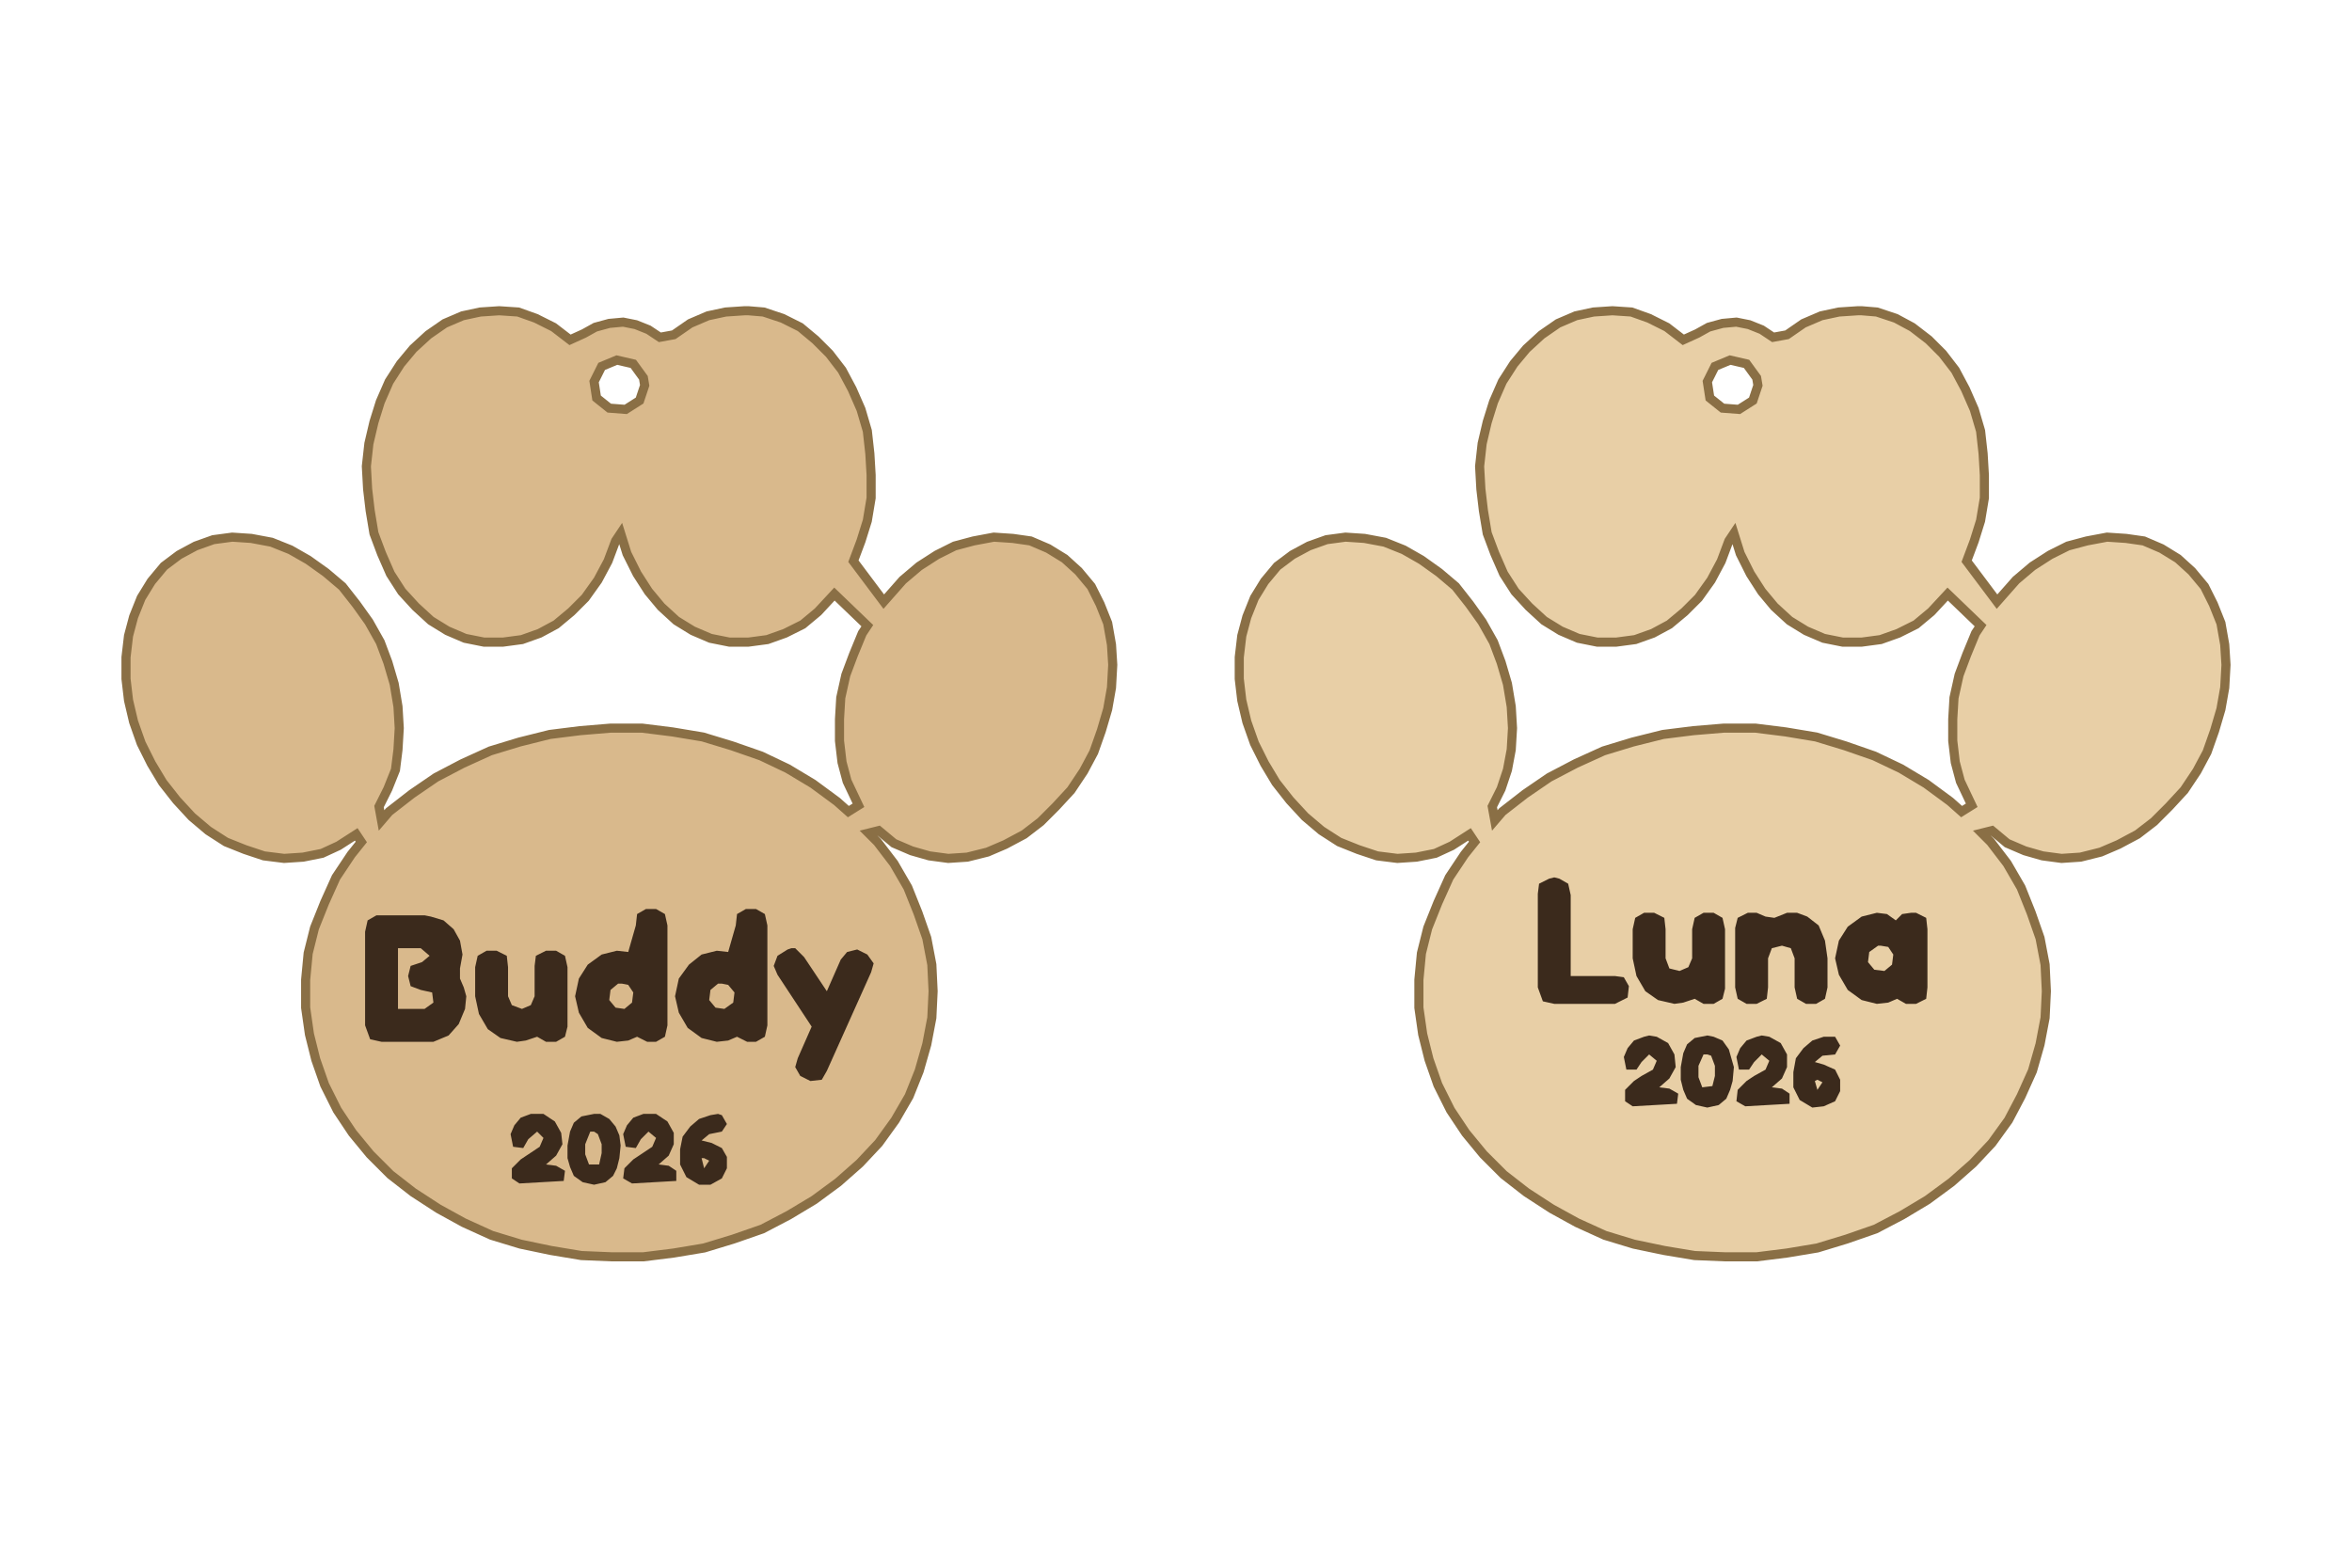
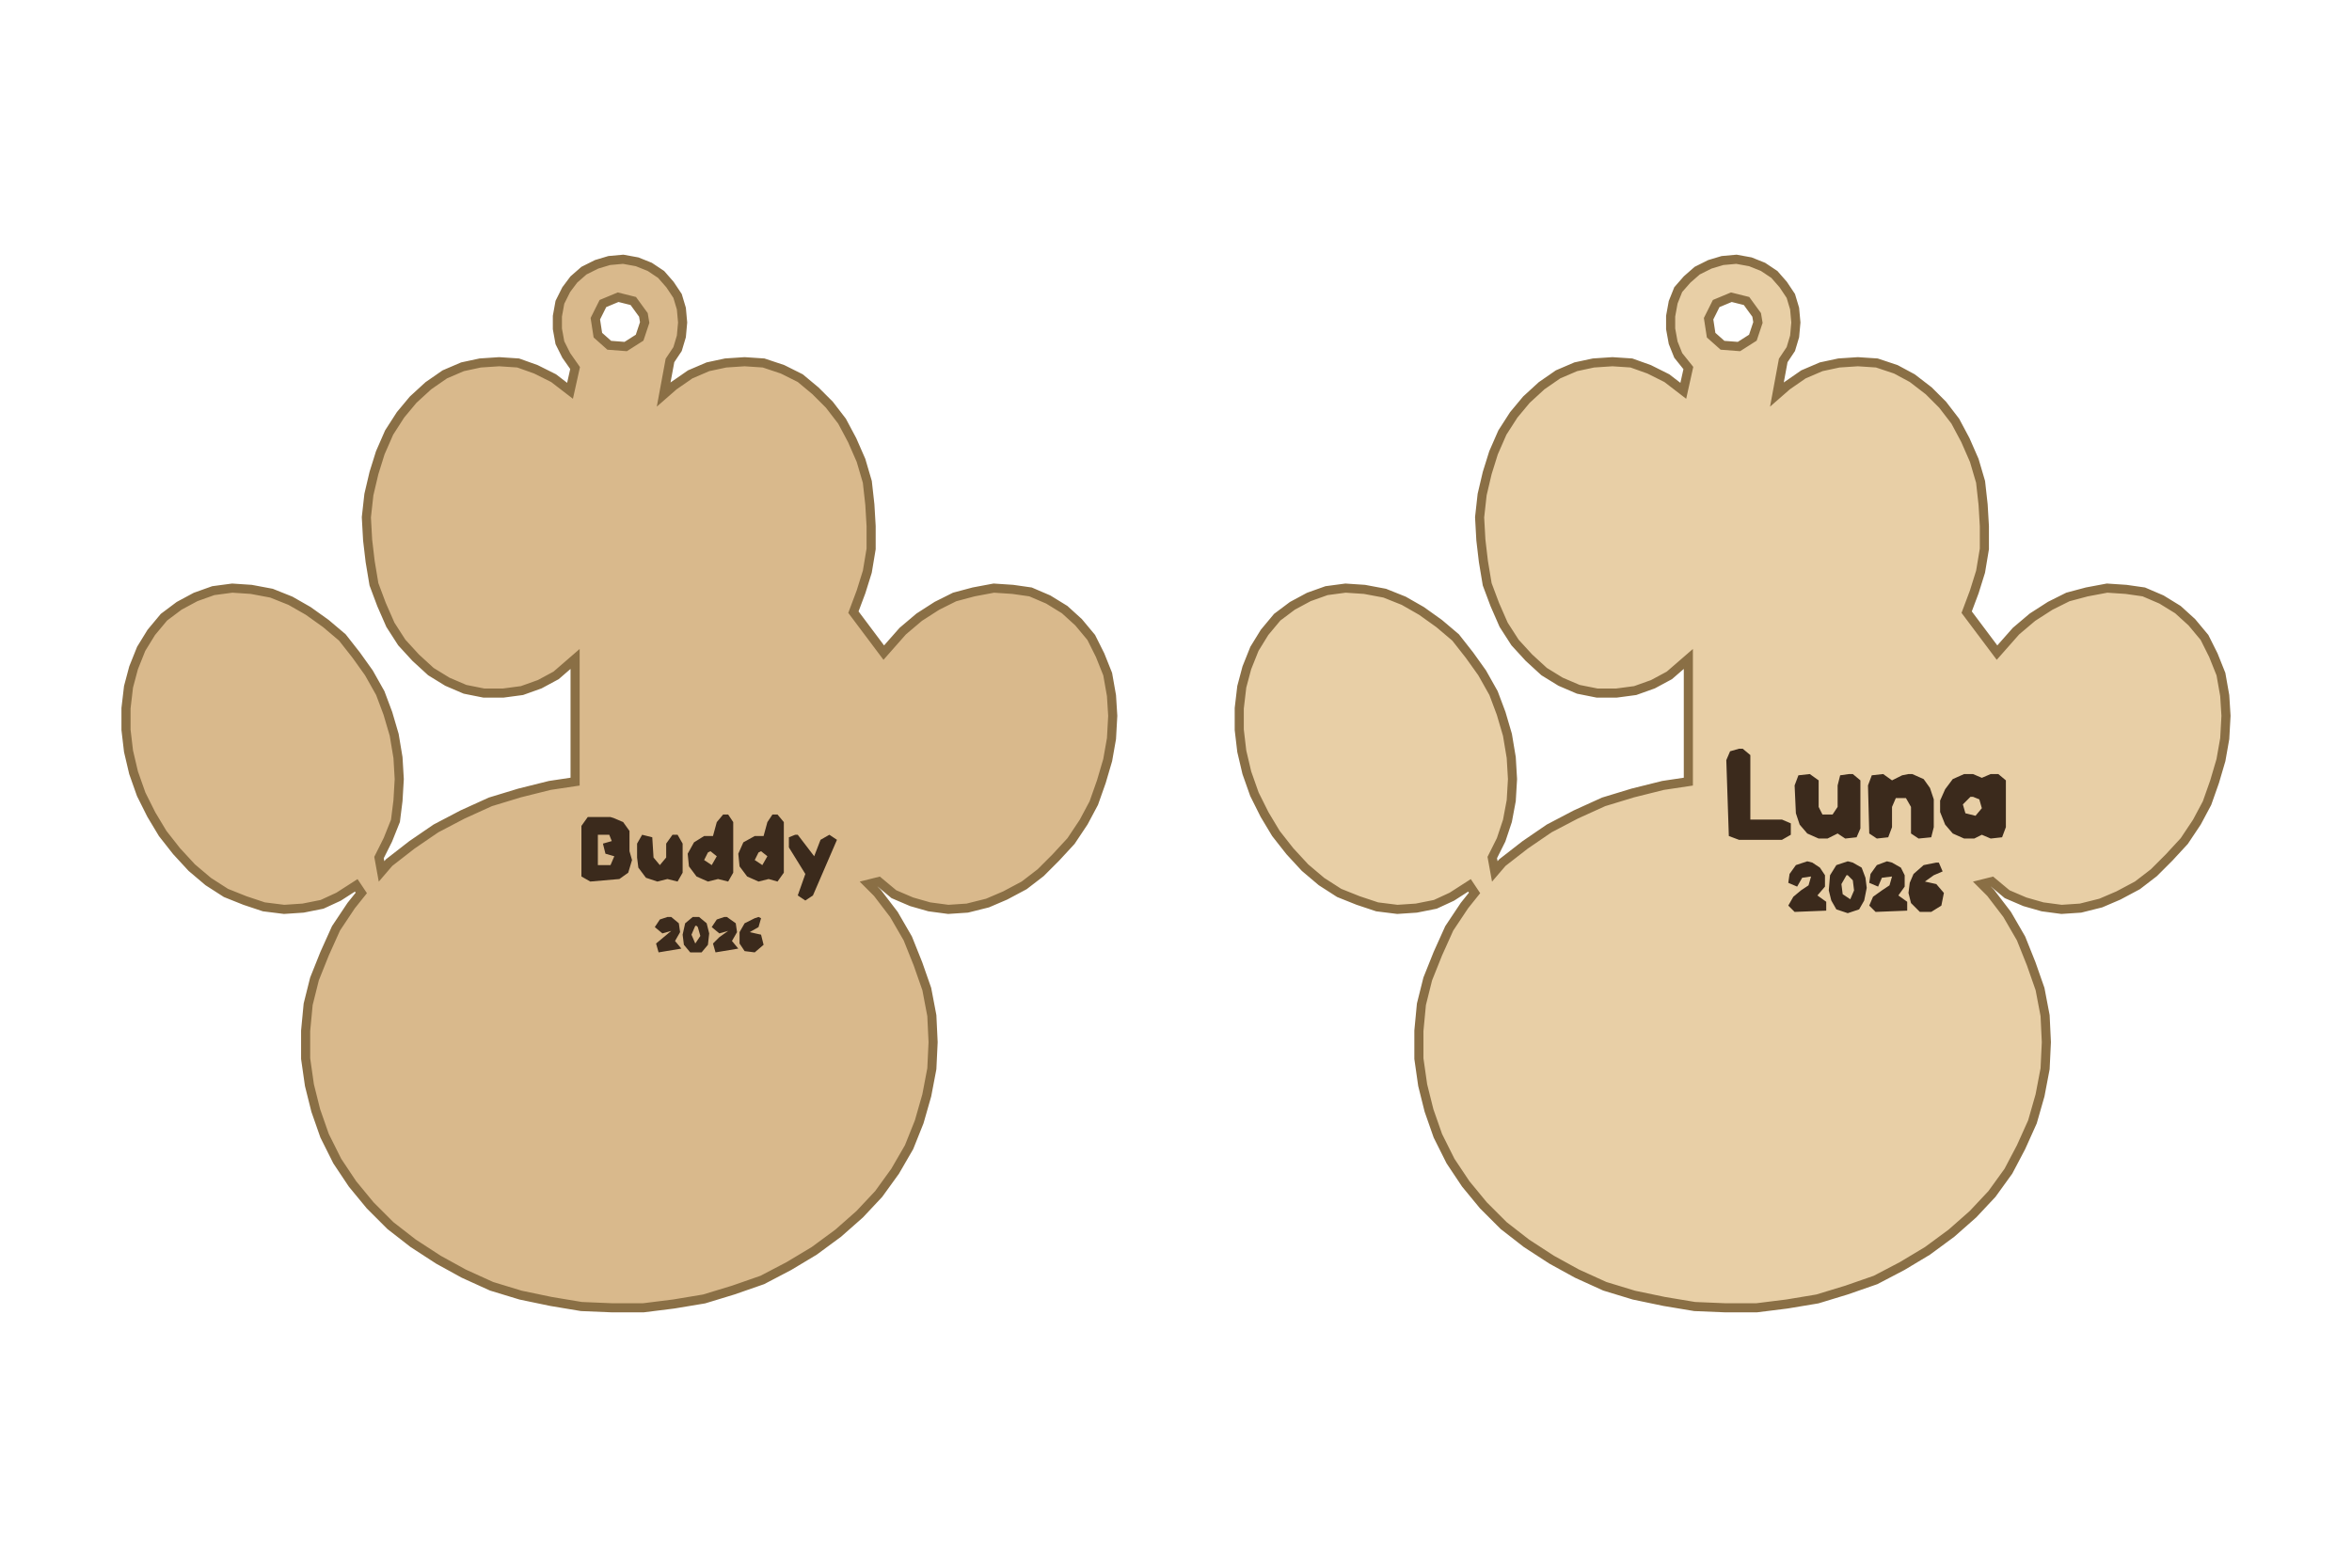
- <svg xmlns="http://www.w3.org/2000/svg" width="300" height="200" viewBox="-11.46 -9.9 185.92 94.81">
-   <path fill="#D9B98C" fill-rule="evenodd" stroke="#8A6F45" stroke-width=".72" d="m47.7.1 1.2.1 1.5.5 1.4.7 1.2 1 1.1 1.1 1 1.3.8 1.5.7 1.6.5 1.7.2 1.8.1 1.7v1.8l-.3 1.8-.5 1.6-.6 1.6 2.4 3.2 1.5-1.7 1.3-1.1 1.4-.9 1.4-.7 1.5-.4 1.6-.3 1.5.1 1.4.2 1.4.6 1.3.8 1.1 1 1 1.2.7 1.4.6 1.5.3 1.7.1 1.6-.1 1.8-.3 1.7-.5 1.7L75 35l-.8 1.5-1 1.5-1.2 1.3-1.2 1.2-1.3 1-1.5.8-1.4.6-1.6.4-1.5.1-1.5-.2-1.4-.4-1.4-.6-1.2-1-.8.2.7.7 1.3 1.7 1.1 1.9.8 2 .7 2 .4 2.1.1 2.1-.1 2.1-.4 2.1-.6 2.1-.8 2-1.1 1.9-1.3 1.8-1.5 1.6-1.7 1.5-1.9 1.4-2 1.2-2.1 1.1-2.3.8-2.3.7-2.4.4-2.4.3h-2.5l-2.4-.1-2.4-.4-2.4-.5-2.3-.7-2.2-1-2-1.1-2-1.3-1.8-1.4-1.6-1.6-1.4-1.7-1.2-1.8-1-2-.7-2-.5-2-.3-2.1V53l.2-2.1.5-2 .8-2 .9-2 1.2-1.8.8-1-.4-.6-1.4.9-1.3.6-1.5.3-1.5.1-1.6-.2-1.5-.5-1.5-.6-1.4-.9-1.3-1.1-1.2-1.3-1.1-1.4-.9-1.5-.8-1.6-.6-1.7-.4-1.7-.2-1.7v-1.7l.2-1.7.4-1.5.6-1.5.8-1.3 1-1.2 1.2-.9 1.3-.7 1.4-.5 1.5-.2 1.5.1 1.6.3 1.5.6 1.4.8 1.4 1 1.3 1.1 1.1 1.4 1 1.4.9 1.6.6 1.6.5 1.7.3 1.8.1 1.7-.1 1.7-.2 1.6-.6 1.5-.7 1.4.2 1.1.6-.7 1.8-1.4L23 37l2.1-1.1 2.2-1 2.3-.7 2.4-.6 2.4-.3 2.4-.2h2.5l2.4.3 2.4.4 2.3.7 2.3.8 2.1 1 2 1.2 1.9 1.4.9.8.8-.5-.9-1.9-.4-1.5-.2-1.7v-1.7l.1-1.7.4-1.8.6-1.6.7-1.7.4-.6-2.6-2.5-1.3 1.4-1.2 1-1.4.7-1.4.5-1.5.2h-1.5l-1.5-.3-1.4-.6-1.3-.8-1.2-1.1-1-1.2-.9-1.4-.8-1.6-.5-1.6-.4.6-.6 1.6-.8 1.5-1 1.4-1.1 1.1-1.2 1-1.3.7-1.4.5-1.5.2h-1.5l-1.5-.3-1.4-.6-1.3-.8-1.2-1.1-1.1-1.2-.9-1.4-.7-1.6-.6-1.6-.3-1.8-.2-1.7-.1-1.8.2-1.8.4-1.7.5-1.6.7-1.6.9-1.4 1-1.2L22.4 2l1.3-.9 1.4-.6 1.4-.3L28 .1l1.5.1 1.4.5 1.4.7 1.3 1 1.1-.5.9-.5 1.1-.3 1.1-.1 1 .2 1 .4.9.6 1.1-.2 1.3-.9 1.4-.6 1.4-.3 1.5-.1Zm-8.3 5.3-.8-1.1-1.3-.3-1.2.5-.6 1.2.2 1.3 1 .8 1.3.1 1.1-.7.4-1.2Z" />
-   <path fill="#3B2A1C" fill-rule="evenodd" d="m36 63.6.7.4.5.6.3.7.1.8-.1 1-.2.8-.3.6-.6.5-.9.2-.9-.2-.7-.5-.3-.7-.2-.7v-1l.2-1.1.3-.7.6-.5 1-.2Zm-.8 1.4-.4 1v.8l.3.8h.8l.2-.9V66l-.3-.8-.3-.2Zm10.4-1.3.4.7-.4.6-1 .2-.6.5.8.2.8.4.4.7v.9l-.4.8-.9.5h-.9l-1-.6-.5-1v-1.2l.2-1 .6-.8.7-.6.9-.3.6-.1ZM44 67.1l.2.8.4-.6-.4-.2Zm-12.5-3.5.9.6.5.9.1.9-.5.9-.8.7.8.1.7.4-.1.8-3.5.2-.6-.4v-.8l.7-.7.6-.4.9-.6.3-.7-.5-.5-.7.6-.4.7-.8-.1-.2-1 .3-.7.5-.6.8-.3h.4Zm8.9 0 .9.6.5.9v.9l-.4.9-.8.7.8.1.6.4v.8l-3.5.2-.7-.4.1-.8.7-.7.6-.4.9-.6.3-.7-.6-.5-.6.6-.4.7-.8-.1-.2-1 .3-.7.5-.6.8-.3h.4Zm11-13.1.7.7 1.8 2.7 1.1-2.5.5-.6.8-.2.8.4.5.7-.2.7-3.5 7.8-.4.7-.9.1-.8-.4-.4-.7.2-.7 1.1-2.5-2.7-4.1-.3-.7.3-.8.8-.5.3-.1ZM22.6 48l1 .3.8.7.5.9.2 1.1-.2 1.1v.8l.3.7.2.7-.1 1-.5 1.2-.8.9-1.2.5h-4.1l-.9-.2-.4-1.1v-7.4l.2-.9.7-.4h3.8ZM20 50.5v4.8h2.1l.7-.5-.1-.8-.9-.2-.8-.3-.2-.8.2-.8.9-.3.6-.5-.7-.6Zm12.5.2.7.4.2.9v4.7l-.2.8-.7.4h-.8l-.7-.4-.9.3-.7.1-1.3-.3-1-.7-.7-1.2-.3-1.4V52l.2-.9.7-.4h.8l.8.4.1.9v2.3l.3.7.8.3.7-.3.3-.7v-2.4l.1-.8.8-.4h.4Zm7.9-3.3.7.4.2.9v7.9l-.2.9-.7.4h-.7l-.8-.4-.7.3-.9.1-1.2-.3-1.1-.8-.7-1.2-.3-1.3.3-1.4.7-1.1 1.1-.8 1.2-.3.9.1.6-2.1.1-.9.7-.4h.4Zm-3 5.9-.6.5-.1.8.5.6.7.1.6-.5.1-.8-.4-.6-.5-.1Zm10.9-5.9.7.4.2.9v7.9l-.2.9-.7.4h-.7l-.8-.4-.7.3-.9.1-1.2-.3-1.1-.8-.7-1.2-.3-1.3.3-1.4.8-1.1 1-.8 1.2-.3.9.1.6-2.1.1-.9.7-.4h.4Zm-3 5.9-.6.5-.1.8.5.6.7.1.7-.5.1-.8-.5-.6-.5-.1Z" />
-   <path fill="#E8CFA6" fill-rule="evenodd" stroke="#8A6F45" stroke-width=".72" d="m135.7.1 1.2.1 1.5.5 1.3.7 1.3 1 1.1 1.1 1 1.3.8 1.5.7 1.6.5 1.7.2 1.8.1 1.7v1.8l-.3 1.8-.5 1.6-.6 1.6 2.4 3.2 1.5-1.7 1.3-1.1 1.4-.9 1.4-.7 1.5-.4 1.6-.3 1.5.1 1.4.2 1.4.6 1.3.8 1.1 1 1 1.2.7 1.4.6 1.5.3 1.7.1 1.6-.1 1.8-.3 1.7-.5 1.7-.6 1.7-.8 1.5-1 1.5-1.2 1.3-1.2 1.2-1.3 1-1.5.8-1.4.6-1.6.4-1.5.1-1.5-.2-1.4-.4-1.4-.6-1.2-1-.8.2.7.7 1.3 1.7 1.1 1.9.8 2 .7 2 .4 2.1.1 2.1-.1 2.1-.4 2.1-.6 2.1-.9 2-1 1.9-1.3 1.8-1.5 1.6-1.7 1.5-1.9 1.4-2 1.2-2.1 1.1-2.3.8-2.3.7-2.4.4-2.4.3h-2.5l-2.4-.1-2.4-.4-2.4-.5-2.3-.7-2.2-1-2-1.1-2-1.3-1.8-1.4-1.6-1.6-1.4-1.7-1.2-1.8-1-2-.7-2-.5-2-.3-2.1V53l.2-2.1.5-2 .8-2 .9-2 1.2-1.8.8-1-.4-.6-1.4.9-1.3.6-1.5.3-1.5.1-1.6-.2-1.5-.5-1.5-.6-1.4-.9-1.3-1.1-1.2-1.3-1.1-1.4-.9-1.5-.8-1.6-.6-1.7-.4-1.7-.2-1.7v-1.7l.2-1.7.4-1.5.6-1.5.8-1.3 1-1.2 1.2-.9 1.3-.7 1.4-.5 1.5-.2 1.5.1 1.6.3 1.5.6 1.4.8 1.4 1 1.3 1.1 1.1 1.4 1 1.4.9 1.6.6 1.6.5 1.7.3 1.8.1 1.7-.1 1.7-.3 1.6-.5 1.5-.7 1.4.2 1.1.6-.7 1.8-1.4L111 37l2.1-1.1 2.2-1 2.3-.7 2.4-.6 2.4-.3 2.4-.2h2.5l2.4.3 2.4.4 2.3.7 2.3.8 2.1 1 2 1.2 1.9 1.4.9.8.8-.5-.9-1.9-.4-1.5-.2-1.7v-1.7l.1-1.7.4-1.8.6-1.6.7-1.7.4-.6-2.6-2.5-1.3 1.4-1.2 1-1.4.7-1.4.5-1.5.2h-1.5l-1.5-.3-1.4-.6-1.3-.8-1.2-1.1-1-1.2-.9-1.4-.8-1.6-.5-1.6-.4.6-.6 1.6-.8 1.5-1 1.4-1.1 1.1-1.2 1-1.3.7-1.4.5-1.5.2h-1.5l-1.5-.3-1.4-.6-1.3-.8-1.2-1.1-1.1-1.2-.9-1.4-.7-1.6-.6-1.6-.3-1.8-.2-1.7-.1-1.8.2-1.8.4-1.7.5-1.6.7-1.6.9-1.4 1-1.2 1.2-1.1 1.3-.9 1.4-.6 1.4-.3 1.5-.1 1.5.1 1.4.5 1.4.7 1.3 1 1.1-.5.9-.5 1.1-.3 1.1-.1 1 .2 1 .4.9.6 1.1-.2 1.3-.9 1.4-.6 1.4-.3 1.5-.1Zm-8.3 5.3-.8-1.1-1.3-.3-1.2.5-.6 1.2.2 1.3 1 .8 1.3.1 1.1-.7.4-1.2Z" />
-   <path fill="#3B2A1C" fill-rule="evenodd" d="m124 57.5.7.3.5.7.2.7.2.7-.1 1.1-.2.7-.3.7-.6.5-.9.2-.9-.2-.7-.5-.3-.7-.2-.8v-1l.2-1.1.3-.7.6-.5 1-.2Zm-.8 1.4-.4.9v.9l.3.8.8-.1.2-.8v-.8l-.3-.8-.3-.1Zm10.4-1.4.4.7-.4.7-1 .1-.6.5.7.2.9.4.4.8v.9l-.4.8-.9.4-.9.1-1-.6-.5-1v-1.2l.2-1.1.6-.8.7-.6.9-.3h.6ZM132 61l.2.7.4-.6-.4-.2Zm-12.5-3.5.9.5.5.9.1 1-.5.9-.8.7.8.1.7.4-.1.8-3.5.2-.6-.4v-.9l.7-.7.6-.4.9-.5.3-.7-.6-.5-.6.6-.4.6h-.8l-.2-1 .3-.7.5-.6.8-.3.4-.1Zm8.9 0 .9.5.5.9v1l-.4.9-.8.7.8.1.6.4v.8l-3.5.2-.7-.4.1-.9.7-.7.6-.4.9-.5.3-.7-.6-.5-.6.6-.4.6h-.8l-.2-1 .3-.7.5-.6.8-.3.4-.1ZM111.8 45l.7.4.2.9v6.4h3.5l.7.1.4.7-.1.9-1 .5h-4.8l-.9-.2-.4-1.1v-7.4l.1-.8.8-.4.4-.1Zm12.2 2.7.7.4.2.9v4.7l-.2.8-.7.4h-.8l-.7-.4-.9.3-.7.1-1.3-.3-1-.7-.7-1.2-.3-1.4V49l.2-.9.7-.4h.8l.8.4.1.9v2.3l.3.8.8.2.7-.3.3-.7V49l.2-.9.7-.4h.4Zm6.6 0 .8.3.9.7.5 1.2.2 1.4v2.3l-.2.9-.7.4h-.8l-.7-.4-.2-.9v-2.3l-.3-.8-.7-.2-.8.2-.3.8v2.3l-.1.9-.8.4h-.8l-.7-.4-.2-.9v-4.7l.2-.8.8-.4h.7l.7.3.7.1 1-.4h.3Zm9.4 0 .8.4.1.9v4.6l-.1.9-.8.4h-.8l-.7-.4-.7.3-.9.1-1.2-.3-1.1-.8-.7-1.2-.3-1.3.3-1.4.7-1.1 1.1-.8 1.2-.3.8.1.7.5.5-.5.7-.1Zm-3 2.6-.7.5-.1.8.5.6.8.1.6-.5.1-.8-.4-.6-.6-.1Z" />
+ <svg xmlns="http://www.w3.org/2000/svg" width="300" height="200" viewBox="-11.46 -17.95 185.92 102.85">
+   <path fill="#D9B98C" fill-rule="evenodd" stroke="#8A6F45" stroke-width=".72" d="m38.9-7.8 1 .4.9.6.7.8.6.9.3 1 .1 1.1-.1 1.1-.3 1-.6.9-.5 2.7.8-.7 1.3-.9 1.4-.6 1.4-.3 1.5-.1 1.5.1 1.5.5 1.4.7 1.2 1 1.1 1.1 1 1.3.8 1.5.7 1.6.5 1.7.2 1.8.1 1.7v1.8l-.3 1.8-.5 1.6-.6 1.6 2.4 3.2 1.5-1.7 1.3-1.1 1.4-.9 1.4-.7 1.5-.4 1.6-.3 1.5.1 1.4.2 1.4.6 1.3.8 1.1 1 1 1.2.7 1.4.6 1.5.3 1.7.1 1.6-.1 1.8-.3 1.7-.5 1.7L75 35l-.8 1.5-1 1.5-1.2 1.3-1.2 1.2-1.3 1-1.5.8-1.4.6-1.6.4-1.5.1-1.5-.2-1.4-.4-1.4-.6-1.2-1-.8.2.7.7 1.3 1.7 1.1 1.9.8 2 .7 2 .4 2.1.1 2.1-.1 2.1-.4 2.1-.6 2.1-.8 2-1.1 1.9-1.3 1.8-1.5 1.6-1.7 1.5-1.9 1.4-2 1.2-2.1 1.1-2.3.8-2.3.7-2.4.4-2.4.3h-2.5l-2.4-.1-2.4-.4-2.4-.5-2.3-.7-2.2-1-2-1.1-2-1.3-1.8-1.4-1.6-1.6-1.4-1.7-1.2-1.8-1-2-.7-2-.5-2-.3-2.1V53l.2-2.1.5-2 .8-2 .9-2 1.2-1.8.8-1-.4-.6-1.4.9-1.3.6-1.5.3-1.5.1-1.6-.2-1.5-.5-1.5-.6-1.4-.9-1.3-1.1-1.2-1.3-1.1-1.4-.9-1.5-.8-1.6-.6-1.7-.4-1.7-.2-1.7v-1.7l.2-1.7.4-1.5.6-1.5.8-1.3 1-1.2 1.2-.9 1.3-.7 1.4-.5 1.5-.2 1.5.1 1.6.3 1.5.6 1.4.8 1.4 1 1.3 1.1 1.1 1.4 1 1.4.9 1.6.6 1.6.5 1.7.3 1.8.1 1.7-.1 1.7-.2 1.6-.6 1.5-.7 1.4.2 1.1.6-.7 1.8-1.4L23 37l2.1-1.1 2.2-1 2.3-.7 2.4-.6 2-.3v-9.7l-1.5 1.3-1.3.7-1.4.5-1.5.2h-1.5l-1.5-.3-1.4-.6-1.3-.8-1.2-1.1-1.1-1.2-.9-1.4-.7-1.6-.6-1.6-.3-1.8-.2-1.7-.1-1.8.2-1.8.4-1.7.5-1.6.7-1.6.9-1.4 1-1.2L22.4 2l1.3-.9 1.4-.6 1.4-.3L28 .1l1.5.1 1.4.5 1.4.7 1.3 1L34 .6l-.7-1-.5-1-.2-1.1v-1l.2-1.1.5-1 .6-.8.8-.7 1-.5 1-.3 1.1-.1Zm.5 4.2-.8-1.1-1.2-.3-1.2.5-.6 1.2.2 1.3.9.8 1.3.1 1.1-.7.4-1.2Z" />
+   <path fill="#3B2A1C" fill-rule="evenodd" d="m43.8 44 .6.5.2.8-.1.9-.5.6h-.9l-.5-.6-.1-.8.2-.9.6-.5h.3Zm-.3.7-.3.7.3.7.4-.6-.2-.7-.1-.1Zm5.2-.6-.2.7-.7.4.9.2.2.8-.7.6-.8-.1-.4-.6v-.9l.4-.7.8-.4.3-.1Zm-.9 1.7h.2ZM41.6 44l.6.5.1.7-.4.7.5.6-1.8.3-.2-.7.6-.5.6-.5-.7.2-.6-.5.4-.6.6-.2Zm4.4 0 .7.5.1.7-.4.7.5.6-1.8.3-.2-.7.5-.5.7-.5-.7.2-.6-.5.4-.6.6-.2Zm5.6-6.5 1.3 1.7.5-1.3.7-.4.6.4-1.9 4.4-.6.4-.6-.4.6-1.7-1.3-2.1v-.8l.5-.2Zm-14.5-1.3.7.3.5.7v1.6l.2.7-.3 1-.7.5-2.3.2-.7-.4v-4l.5-.7h1.8Zm-1.3 1.3v2.4h1l.3-.7-.7-.2-.2-.8.7-.2-.2-.5Zm6.3 0 .4.7v2.3l-.4.7-.8-.2-.8.2-.9-.3-.6-.8-.1-.8v-1.1l.4-.7.8.2.1 1.6.5.6.5-.6v-1.1l.5-.7h.2Zm4-1.6.4.6v4l-.4.7-.8-.2-.8.2-.9-.4-.6-.8-.1-1 .5-.9.8-.5h.7l.3-1.1.5-.6h.2Zm-1.6 3-.3.6.6.4.4-.7-.5-.4Zm5.5-3 .5.6v4l-.5.7-.7-.2-.8.2-.9-.4-.6-.8-.1-1 .4-.9.9-.5h.7l.3-1.1.4-.6h.2Zm-1.5 3-.3.6.6.4.4-.7-.5-.4Z" />
+   <path fill="#E8CFA6" fill-rule="evenodd" stroke="#8A6F45" stroke-width=".72" d="m126.9-7.8 1 .4.9.6.7.8.6.9.3 1 .1 1.1-.1 1.1-.3 1-.6.9-.5 2.7.8-.7 1.3-.9 1.4-.6 1.4-.3 1.5-.1 1.5.1 1.5.5 1.3.7 1.3 1 1.1 1.1 1 1.3.8 1.5.7 1.6.5 1.7.2 1.8.1 1.7v1.8l-.3 1.8-.5 1.6-.6 1.6 2.4 3.2 1.5-1.7 1.3-1.1 1.4-.9 1.4-.7 1.5-.4 1.6-.3 1.5.1 1.4.2 1.4.6 1.3.8 1.1 1 1 1.2.7 1.4.6 1.5.3 1.7.1 1.6-.1 1.8-.3 1.7-.5 1.7-.6 1.7-.8 1.5-1 1.5-1.2 1.3-1.2 1.2-1.3 1-1.5.8-1.4.6-1.6.4-1.5.1-1.5-.2-1.4-.4-1.4-.6-1.2-1-.8.2.7.7 1.3 1.7 1.1 1.9.8 2 .7 2 .4 2.1.1 2.1-.1 2.1-.4 2.1-.6 2.1-.9 2-1 1.9-1.3 1.8-1.5 1.6-1.7 1.5-1.9 1.4-2 1.2-2.1 1.1-2.3.8-2.3.7-2.4.4-2.4.3h-2.5l-2.4-.1-2.4-.4-2.4-.5-2.3-.7-2.2-1-2-1.1-2-1.3-1.8-1.4-1.6-1.6-1.4-1.7-1.2-1.8-1-2-.7-2-.5-2-.3-2.1V53l.2-2.1.5-2 .8-2 .9-2 1.2-1.8.8-1-.4-.6-1.4.9-1.3.6-1.5.3-1.5.1-1.6-.2-1.5-.5-1.5-.6-1.4-.9-1.3-1.1-1.2-1.3-1.1-1.4-.9-1.5-.8-1.6-.6-1.7-.4-1.7-.2-1.7v-1.7l.2-1.7.4-1.5.6-1.5.8-1.3 1-1.2 1.2-.9 1.3-.7 1.4-.5 1.5-.2 1.5.1 1.6.3 1.5.6 1.4.8 1.4 1 1.3 1.1 1.1 1.4 1 1.4.9 1.6.6 1.6.5 1.7.3 1.8.1 1.7-.1 1.7-.3 1.6-.5 1.5-.7 1.4.2 1.1.6-.7 1.8-1.4L111 37l2.1-1.1 2.2-1 2.3-.7 2.4-.6 2-.3v-9.7l-1.5 1.3-1.3.7-1.4.5-1.5.2h-1.5l-1.5-.3-1.4-.6-1.3-.8-1.2-1.1-1.1-1.2-.9-1.4-.7-1.6-.6-1.6-.3-1.8-.2-1.7-.1-1.8.2-1.8.4-1.7.5-1.6.7-1.6.9-1.4 1-1.2 1.2-1.1 1.3-.9 1.4-.6 1.4-.3 1.5-.1 1.5.1 1.4.5 1.4.7 1.3 1 .4-1.8-.8-1-.4-1-.2-1.1v-1l.2-1.1.4-1 .7-.8.8-.7 1-.5 1-.3 1.1-.1Zm.5 4.2-.8-1.1-1.2-.3-1.2.5-.6 1.2.2 1.3.9.8 1.3.1 1.1-.7.4-1.2Z" />
+   <path fill="#3B2A1C" fill-rule="evenodd" d="m135 39.7.7.4.3.8.1.8-.2 1-.4.7-.9.3-.9-.3-.4-.7-.2-.8.1-1.2.5-.8.9-.3Zm-.5 1-.4.7.1.8.6.4.3-.7-.1-.8-.4-.4Zm7.3-1 .3.7-.7.3-.7.5.9.2.6.7-.2 1-.8.5h-.9l-.7-.7-.2-.8.1-.8.3-.7.8-.7 1-.2Zm-1.1 2.5h.2Zm-8.9-2.5.6.4.4.6v.9l-.6.7.7.5v.7l-2.5.1-.5-.5.4-.7.6-.5.6-.4.2-.7-.7.1-.4.7-.7-.3.1-.7.5-.7.9-.3Zm6.3 0 .7.4.3.6v.9l-.5.7.7.5v.7l-2.5.1-.5-.5.3-.7.7-.5.6-.4.2-.7-.8.1-.3.7-.7-.3.1-.7.5-.7.8-.3Zm-11.8-9 .6.5v5.1h2.5l.7.3v.9l-.7.4H126l-.8-.3-.2-6 .3-.7.7-.2Zm8.7 2 .6.5V37l-.3.7-.9.1-.6-.4-.8.4h-.7l-.9-.4-.6-.7-.3-.9-.1-2.2.3-.8.9-.1.7.5v2.1l.3.6h.8l.4-.6v-1.7l.2-.8.7-.1Zm4.7 0 .9.4.5.7.3.9v2.2l-.2.8-1 .1-.6-.4v-2.1l-.4-.7h-.8l-.3.7v1.6l-.3.8-.9.1-.6-.4-.1-3.8.3-.8.9-.1.7.5.8-.4.5-.1Zm6.8 0 .6.5v3.7l-.3.8-.9.1-.7-.3-.6.3h-.8l-.9-.4-.6-.7-.4-1v-.9l.4-.9.6-.8.9-.4h.7l.7.3.7-.3h.3Zm-2.2 1.8-.6.6.2.7.8.2.5-.6-.2-.7-.5-.2Z" />
</svg>
